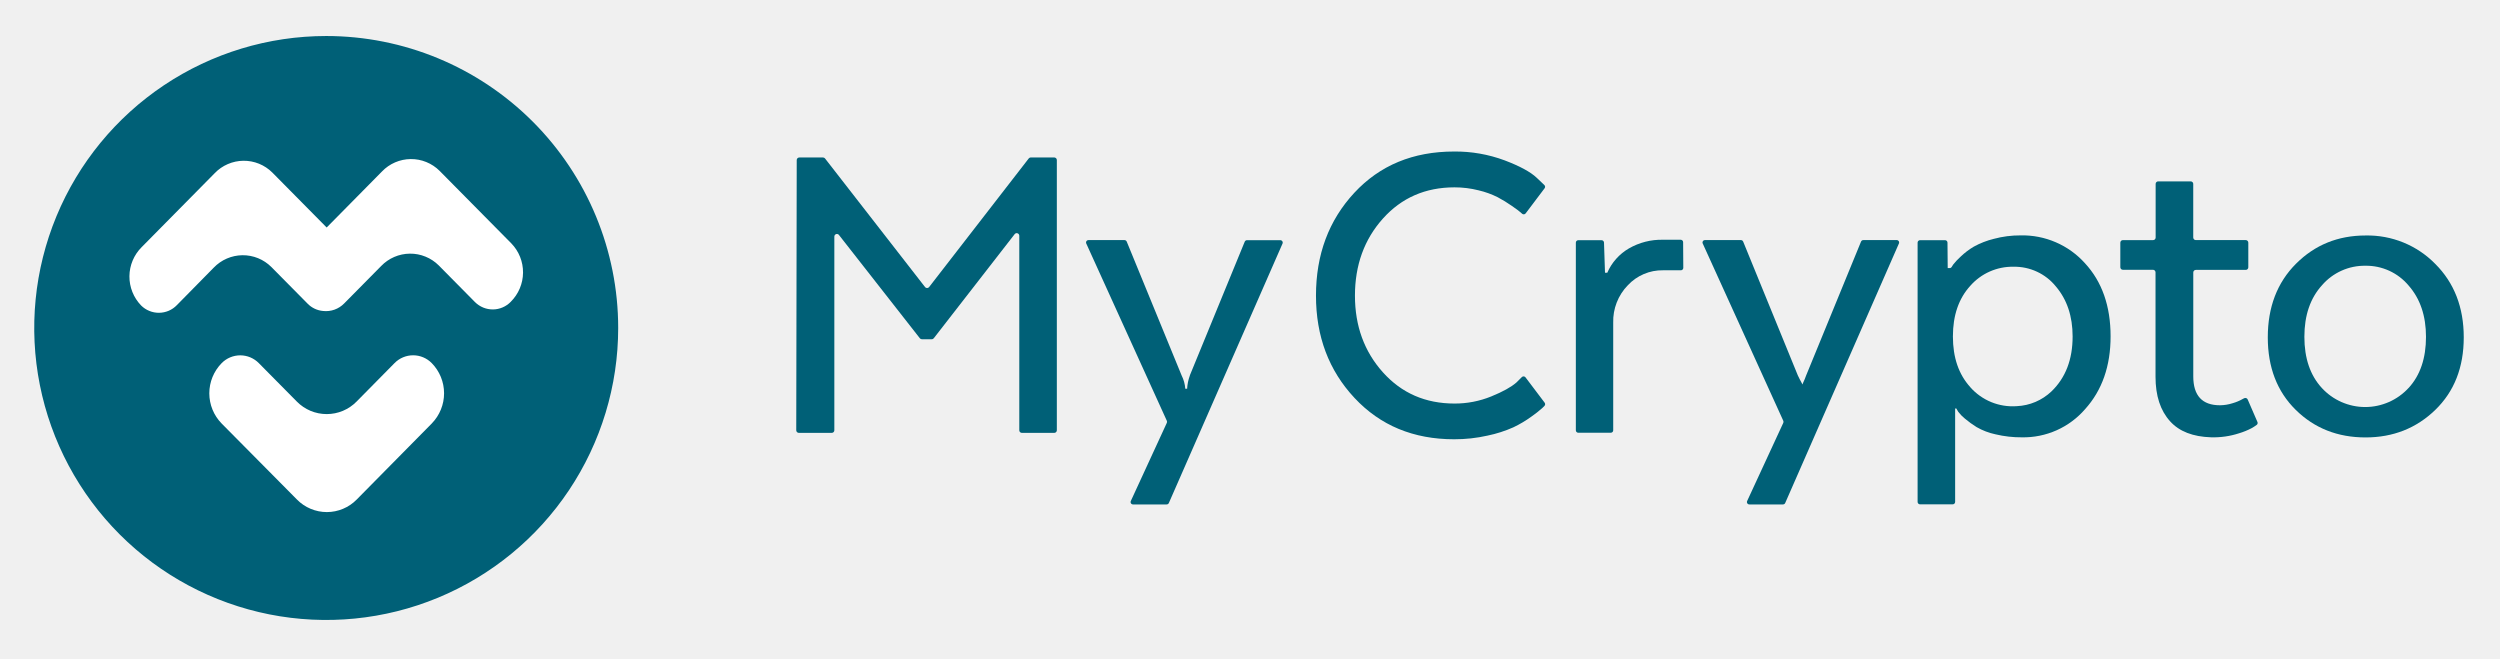
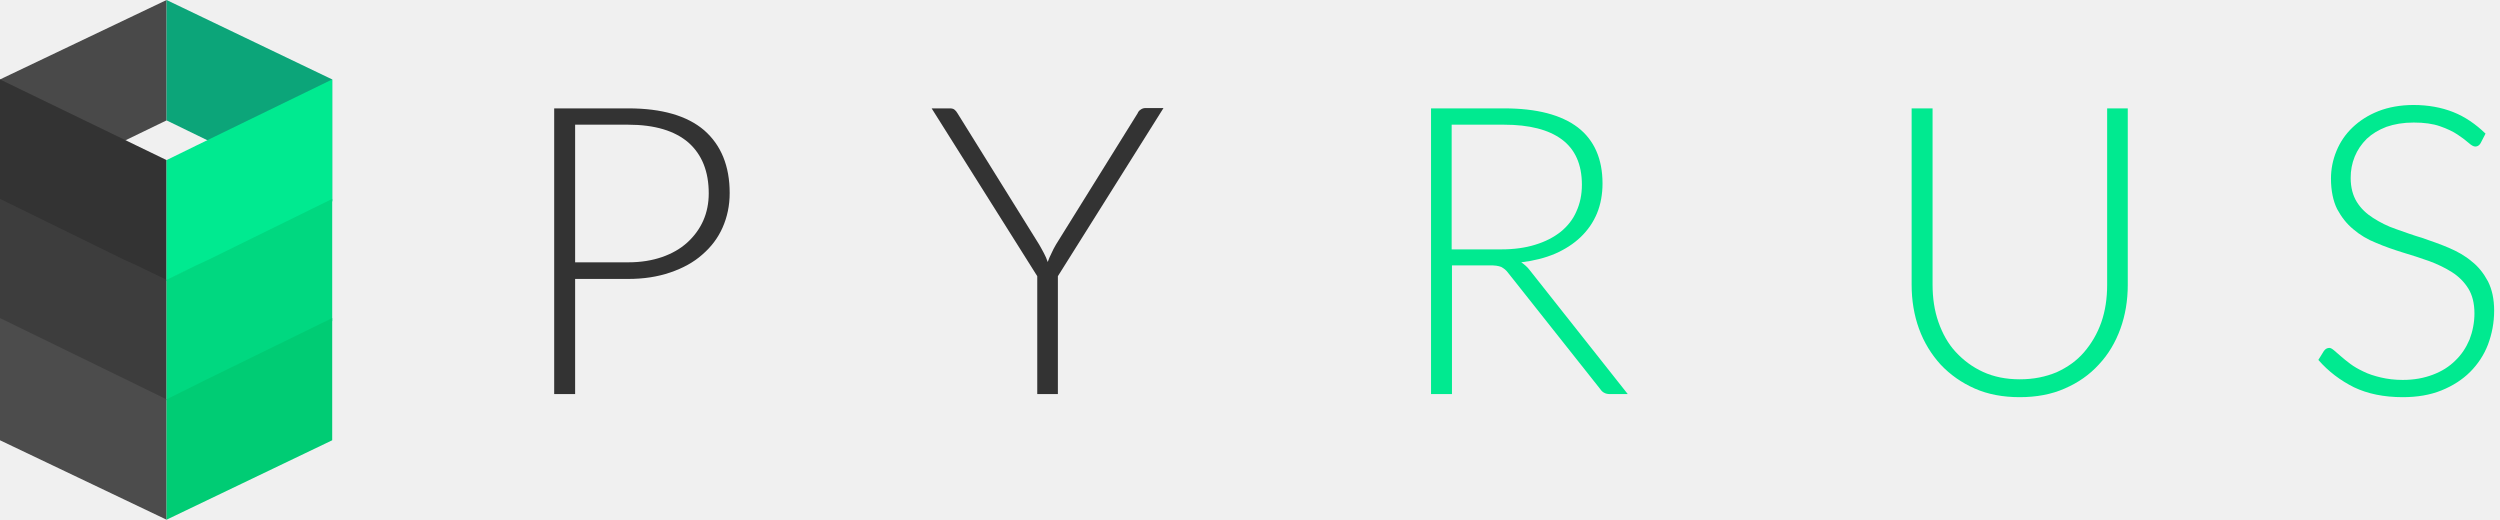
- <svg xmlns="http://www.w3.org/2000/svg" viewBox="0 0 148 39" fill="none">
-   <path d="M19.273 33.08C27.137 33.08 33.512 26.705 33.512 18.841C33.512 10.977 27.137 4.603 19.273 4.603C11.409 4.603 5.034 10.977 5.034 18.841C5.034 26.705 11.409 33.08 19.273 33.08Z" fill="white" />
-   <path d="M19.312 2.132C15.893 2.132 12.551 3.146 9.709 5.045C6.866 6.944 4.651 9.644 3.342 12.802C2.034 15.961 1.692 19.436 2.359 22.789C3.026 26.142 4.672 29.222 7.089 31.64C9.507 34.057 12.587 35.703 15.94 36.37C19.293 37.037 22.768 36.695 25.927 35.386C29.085 34.078 31.785 31.863 33.684 29.02C35.583 26.178 36.597 22.836 36.597 19.417C36.597 14.833 34.776 10.436 31.534 7.195C28.293 3.953 23.896 2.132 19.312 2.132ZM25.563 25.068L21.115 29.574C20.885 29.809 20.61 29.995 20.306 30.122C20.003 30.249 19.677 30.315 19.349 30.315C19.02 30.315 18.694 30.249 18.391 30.122C18.087 29.995 17.812 29.809 17.582 29.574L13.123 25.074C12.654 24.597 12.391 23.954 12.391 23.285C12.391 22.616 12.654 21.974 13.123 21.497C13.266 21.351 13.438 21.235 13.626 21.156C13.815 21.077 14.018 21.036 14.223 21.036C14.427 21.036 14.63 21.077 14.819 21.156C15.007 21.235 15.179 21.351 15.322 21.497L17.574 23.774C17.805 24.008 18.08 24.194 18.383 24.322C18.687 24.449 19.012 24.514 19.341 24.514C19.67 24.514 19.996 24.449 20.299 24.322C20.603 24.194 20.878 24.008 21.108 23.774L23.358 21.494C23.501 21.348 23.672 21.232 23.861 21.153C24.05 21.074 24.253 21.033 24.457 21.033C24.662 21.033 24.865 21.074 25.053 21.153C25.242 21.232 25.413 21.348 25.557 21.494C26.025 21.97 26.288 22.611 26.289 23.279C26.29 23.947 26.029 24.589 25.563 25.067V25.068ZM30.24 17.864C30.103 18.006 29.939 18.119 29.758 18.197C29.577 18.275 29.382 18.317 29.185 18.319C28.988 18.32 28.792 18.283 28.61 18.209C28.427 18.134 28.261 18.024 28.121 17.885L25.973 15.712C25.748 15.488 25.481 15.311 25.187 15.192C24.893 15.072 24.578 15.012 24.261 15.016C23.944 15.019 23.631 15.086 23.34 15.211C23.048 15.337 22.785 15.52 22.565 15.748L20.375 17.964C20.215 18.128 20.019 18.254 19.803 18.331C19.588 18.408 19.357 18.435 19.129 18.41C18.782 18.381 18.457 18.228 18.213 17.979L16.064 15.806C15.839 15.582 15.572 15.405 15.279 15.285C14.985 15.166 14.67 15.106 14.353 15.109C14.036 15.113 13.723 15.179 13.431 15.305C13.14 15.431 12.877 15.613 12.657 15.841L10.472 18.062C10.335 18.204 10.172 18.318 9.991 18.396C9.809 18.474 9.615 18.515 9.417 18.517C9.22 18.519 9.025 18.482 8.842 18.407C8.659 18.333 8.493 18.223 8.354 18.084C7.905 17.619 7.656 16.997 7.662 16.351C7.668 15.706 7.928 15.088 8.385 14.632L12.712 10.251C12.931 10.022 13.194 9.84 13.486 9.714C13.777 9.588 14.09 9.521 14.407 9.517C14.724 9.514 15.039 9.573 15.333 9.692C15.627 9.812 15.894 9.988 16.119 10.212L19.339 13.468L22.616 10.149C22.835 9.92 23.099 9.738 23.39 9.612C23.681 9.486 23.994 9.42 24.312 9.417C24.629 9.413 24.944 9.473 25.237 9.593C25.531 9.712 25.798 9.889 26.023 10.113L30.271 14.409C30.721 14.873 30.97 15.496 30.964 16.142C30.958 16.788 30.698 17.406 30.24 17.862V17.864Z" fill="#006077" />
-   <path d="M60.071 13.858L55.28 20.024C55.266 20.042 55.248 20.057 55.227 20.067C55.207 20.078 55.184 20.083 55.161 20.083H54.575C54.553 20.083 54.53 20.078 54.509 20.068C54.489 20.058 54.47 20.043 54.456 20.026L49.665 13.909C49.646 13.884 49.619 13.866 49.589 13.857C49.558 13.848 49.526 13.849 49.496 13.859C49.467 13.869 49.441 13.889 49.422 13.914C49.404 13.94 49.394 13.97 49.393 14.002V25.474C49.393 25.514 49.377 25.553 49.349 25.581C49.32 25.61 49.281 25.626 49.241 25.626H47.291C47.25 25.626 47.211 25.61 47.183 25.581C47.154 25.553 47.138 25.514 47.138 25.474L47.166 9.476C47.166 9.456 47.169 9.436 47.177 9.417C47.185 9.398 47.196 9.382 47.211 9.367C47.225 9.353 47.242 9.342 47.261 9.334C47.279 9.327 47.299 9.323 47.319 9.323H48.723C48.746 9.323 48.769 9.329 48.79 9.339C48.81 9.349 48.828 9.364 48.843 9.382L54.763 16.994C54.777 17.012 54.795 17.027 54.816 17.037C54.837 17.047 54.859 17.052 54.883 17.052C54.906 17.052 54.929 17.047 54.949 17.037C54.97 17.027 54.988 17.012 55.003 16.994L60.9 9.382C60.914 9.364 60.932 9.349 60.953 9.339C60.974 9.328 60.997 9.323 61.02 9.323H62.421C62.46 9.325 62.497 9.342 62.524 9.371C62.55 9.399 62.565 9.437 62.565 9.476V25.474C62.565 25.514 62.549 25.553 62.52 25.581C62.492 25.61 62.453 25.626 62.413 25.626H60.494C60.454 25.626 60.415 25.61 60.386 25.581C60.358 25.553 60.342 25.514 60.342 25.474V13.952C60.341 13.921 60.331 13.89 60.312 13.865C60.294 13.84 60.268 13.821 60.239 13.811C60.209 13.8 60.178 13.8 60.148 13.808C60.118 13.816 60.091 13.834 60.071 13.858Z" fill="#006077" />
-   <path d="M69.063 29.863H67.083C67.057 29.865 67.032 29.859 67.009 29.848C66.986 29.836 66.967 29.819 66.953 29.797C66.939 29.776 66.932 29.751 66.931 29.725C66.93 29.7 66.935 29.674 66.948 29.652L69.076 25.033C69.085 25.014 69.09 24.993 69.09 24.971C69.09 24.95 69.085 24.929 69.076 24.91L64.31 14.423C64.298 14.401 64.292 14.376 64.294 14.35C64.295 14.325 64.303 14.3 64.316 14.279C64.33 14.258 64.349 14.24 64.372 14.229C64.394 14.217 64.42 14.212 64.445 14.213H66.559C66.59 14.211 66.62 14.219 66.646 14.236C66.672 14.252 66.692 14.277 66.703 14.305L69.952 22.227C70.076 22.473 70.15 22.741 70.169 23.015H70.278C70.292 22.748 70.346 22.484 70.44 22.233V22.221L73.687 14.311C73.698 14.282 73.718 14.258 73.744 14.241C73.77 14.225 73.8 14.217 73.831 14.219H75.786C75.811 14.217 75.836 14.223 75.859 14.234C75.881 14.245 75.9 14.263 75.914 14.284C75.928 14.305 75.936 14.329 75.938 14.354C75.939 14.38 75.934 14.405 75.922 14.428L69.198 29.773C69.188 29.799 69.169 29.823 69.145 29.839C69.121 29.855 69.092 29.863 69.063 29.863Z" fill="#006077" />
-   <path d="M91.441 23.837C91.464 23.866 91.475 23.901 91.472 23.938C91.47 23.974 91.454 24.008 91.427 24.033L91.302 24.158C91.099 24.338 90.886 24.505 90.663 24.66C90.326 24.905 89.967 25.119 89.59 25.298C89.102 25.515 88.591 25.679 88.068 25.787C87.418 25.934 86.752 26.007 86.085 26.005C83.676 26.005 81.711 25.189 80.188 23.559C78.665 21.93 77.905 19.91 77.906 17.5C77.906 15.073 78.662 13.045 80.174 11.415C81.686 9.785 83.656 8.97 86.084 8.97C87.104 8.96 88.117 9.137 89.074 9.493C89.98 9.837 90.614 10.182 90.975 10.526L91.421 10.95C91.449 10.975 91.466 11.009 91.47 11.046C91.473 11.083 91.462 11.12 91.438 11.149L90.324 12.626C90.311 12.644 90.295 12.659 90.276 12.67C90.257 12.681 90.236 12.688 90.214 12.69C90.192 12.691 90.17 12.688 90.15 12.679C90.129 12.671 90.111 12.658 90.096 12.642L90.034 12.585C89.953 12.513 89.777 12.381 89.505 12.191C89.235 12.002 88.954 11.83 88.662 11.675C88.304 11.496 87.925 11.359 87.535 11.268C87.069 11.15 86.589 11.09 86.108 11.091C84.387 11.091 82.974 11.707 81.869 12.939C80.765 14.171 80.213 15.693 80.213 17.504C80.213 19.297 80.765 20.81 81.869 22.042C82.974 23.274 84.387 23.89 86.108 23.89C86.853 23.893 87.591 23.75 88.281 23.469C88.966 23.19 89.462 22.915 89.77 22.645L89.78 22.636L90.088 22.328C90.102 22.312 90.121 22.299 90.141 22.291C90.161 22.283 90.183 22.28 90.204 22.281C90.226 22.283 90.247 22.289 90.266 22.3C90.285 22.311 90.301 22.326 90.314 22.344L91.441 23.837Z" fill="#006077" />
-   <path d="M99.651 15.857C99.651 15.895 99.636 15.932 99.609 15.959C99.582 15.986 99.545 16.001 99.507 16.001H98.451C98.061 15.994 97.673 16.07 97.314 16.223C96.954 16.376 96.631 16.603 96.365 16.89C96.08 17.182 95.857 17.529 95.709 17.91C95.561 18.29 95.49 18.696 95.502 19.105V25.475C95.502 25.513 95.487 25.549 95.46 25.576C95.433 25.603 95.396 25.619 95.358 25.619H93.433C93.395 25.619 93.359 25.603 93.332 25.576C93.305 25.549 93.29 25.513 93.29 25.475V14.364C93.29 14.326 93.305 14.289 93.332 14.262C93.359 14.235 93.395 14.22 93.433 14.22H94.813C94.851 14.22 94.887 14.235 94.914 14.262C94.941 14.289 94.957 14.326 94.957 14.364L95.016 16.147H95.151C95.412 15.544 95.86 15.04 96.428 14.709C97.039 14.356 97.736 14.178 98.442 14.193H99.497C99.535 14.193 99.572 14.208 99.599 14.235C99.626 14.262 99.641 14.299 99.641 14.337L99.651 15.857Z" fill="#006077" />
-   <path d="M105.55 29.863H103.572C103.546 29.865 103.52 29.86 103.497 29.848C103.474 29.837 103.454 29.819 103.44 29.797C103.426 29.775 103.419 29.75 103.418 29.724C103.417 29.698 103.423 29.673 103.436 29.65L105.57 25.035C105.579 25.015 105.584 24.994 105.584 24.972C105.584 24.95 105.579 24.929 105.57 24.909L100.805 14.424C100.793 14.402 100.787 14.376 100.788 14.351C100.789 14.325 100.797 14.3 100.811 14.278C100.825 14.257 100.844 14.239 100.867 14.228C100.89 14.216 100.916 14.211 100.942 14.213H103.053C103.084 14.211 103.114 14.219 103.14 14.236C103.166 14.253 103.186 14.277 103.197 14.306L106.433 22.228C106.577 22.555 106.78 22.817 106.78 23.017H106.636C106.636 22.817 106.818 22.555 106.923 22.228L110.172 14.306C110.183 14.277 110.203 14.253 110.229 14.236C110.255 14.219 110.285 14.211 110.316 14.213H112.268C112.294 14.21 112.32 14.214 112.344 14.225C112.368 14.236 112.388 14.253 112.403 14.274C112.418 14.296 112.427 14.321 112.428 14.348C112.43 14.374 112.424 14.4 112.412 14.423L105.686 29.772C105.676 29.799 105.657 29.823 105.632 29.839C105.608 29.855 105.579 29.863 105.55 29.863Z" fill="#006077" />
-   <path d="M115.744 24.184V29.713C115.744 29.751 115.729 29.788 115.702 29.815C115.675 29.842 115.638 29.857 115.6 29.857H113.666C113.627 29.857 113.591 29.842 113.564 29.815C113.537 29.788 113.522 29.751 113.522 29.713V14.363C113.522 14.324 113.537 14.288 113.564 14.261C113.591 14.234 113.627 14.219 113.666 14.219H115.147C115.185 14.219 115.222 14.234 115.249 14.261C115.276 14.288 115.291 14.324 115.291 14.363L115.304 15.871H115.415C115.439 15.872 115.463 15.866 115.485 15.854C115.507 15.843 115.525 15.826 115.538 15.805L115.63 15.661C115.761 15.496 115.905 15.341 116.062 15.2C116.301 14.97 116.565 14.77 116.85 14.601C117.222 14.396 117.62 14.241 118.032 14.14C118.55 14.001 119.085 13.932 119.621 13.935C120.337 13.919 121.047 14.058 121.703 14.342C122.36 14.625 122.947 15.047 123.426 15.579C124.44 16.675 124.947 18.12 124.947 19.913C124.947 21.669 124.445 23.105 123.44 24.219C122.977 24.755 122.402 25.182 121.756 25.471C121.11 25.759 120.408 25.903 119.701 25.89C119.175 25.894 118.65 25.835 118.139 25.713C117.742 25.63 117.362 25.484 117.011 25.282C116.768 25.131 116.537 24.963 116.318 24.779C116.172 24.661 116.041 24.526 115.928 24.377L115.919 24.364L115.814 24.182L115.744 24.184ZM116.64 22.922C116.981 23.308 117.406 23.61 117.883 23.805C118.36 24 118.876 24.082 119.39 24.045C120.16 24.012 120.892 23.7 121.45 23.168C122.283 22.364 122.699 21.282 122.699 19.92C122.699 18.724 122.369 17.737 121.708 16.959C121.406 16.585 121.023 16.286 120.587 16.084C120.152 15.882 119.676 15.781 119.196 15.791C118.714 15.782 118.237 15.879 117.796 16.073C117.356 16.268 116.963 16.555 116.644 16.917C115.956 17.669 115.612 18.669 115.612 19.919C115.612 21.168 115.956 22.169 116.644 22.922H116.64Z" fill="#006077" />
-   <path d="M127.614 14.062V10.888C127.614 10.848 127.63 10.809 127.658 10.781C127.687 10.753 127.725 10.737 127.765 10.737H129.689C129.729 10.737 129.768 10.753 129.796 10.781C129.825 10.809 129.84 10.848 129.84 10.888V14.062C129.84 14.102 129.856 14.141 129.885 14.169C129.913 14.197 129.951 14.213 129.991 14.213H132.949C132.989 14.213 133.027 14.229 133.055 14.257C133.084 14.286 133.1 14.324 133.1 14.364V15.827C133.1 15.867 133.084 15.905 133.055 15.934C133.027 15.962 132.989 15.978 132.949 15.978H129.993C129.953 15.978 129.914 15.994 129.886 16.022C129.858 16.05 129.842 16.089 129.842 16.129V22.28C129.842 23.422 130.369 23.992 131.424 23.992C131.678 23.989 131.93 23.948 132.172 23.87C132.385 23.809 132.591 23.723 132.783 23.612L132.856 23.575C132.875 23.566 132.895 23.56 132.916 23.559C132.936 23.558 132.957 23.561 132.977 23.568C132.996 23.575 133.014 23.586 133.029 23.601C133.044 23.615 133.056 23.632 133.064 23.651L133.639 24.977C133.653 25.008 133.657 25.042 133.649 25.074C133.641 25.107 133.621 25.136 133.594 25.156C133.497 25.227 133.395 25.293 133.289 25.351C133.055 25.474 132.81 25.573 132.557 25.649C132.022 25.824 131.461 25.905 130.898 25.889C129.818 25.855 129.009 25.54 128.47 24.941C127.894 24.307 127.607 23.429 127.607 22.306V16.122C127.607 16.082 127.591 16.043 127.563 16.015C127.534 15.987 127.496 15.971 127.456 15.971H125.674C125.634 15.971 125.595 15.955 125.567 15.927C125.539 15.898 125.523 15.86 125.523 15.82V14.366C125.523 14.325 125.539 14.287 125.567 14.259C125.595 14.23 125.634 14.215 125.674 14.215H127.463C127.483 14.215 127.503 14.211 127.521 14.203C127.539 14.195 127.556 14.184 127.57 14.17C127.584 14.156 127.595 14.139 127.603 14.12C127.61 14.102 127.614 14.082 127.614 14.062Z" fill="#006077" />
-   <path d="M144.168 24.267C143.046 25.353 141.669 25.896 140.039 25.896C138.391 25.896 137.014 25.353 135.91 24.267C134.805 23.18 134.253 21.749 134.253 19.973C134.253 18.18 134.81 16.727 135.924 15.613C137.038 14.498 138.411 13.941 140.041 13.941C140.807 13.925 141.57 14.066 142.28 14.355C142.99 14.645 143.633 15.077 144.17 15.626C145.293 16.748 145.854 18.197 145.854 19.972C145.854 21.747 145.292 23.178 144.168 24.267ZM142.586 22.972C143.275 22.221 143.619 21.211 143.619 19.943C143.619 18.697 143.275 17.682 142.586 16.9C142.274 16.528 141.883 16.23 141.441 16.028C140.999 15.826 140.518 15.725 140.032 15.732C139.546 15.725 139.064 15.824 138.621 16.023C138.177 16.222 137.783 16.515 137.465 16.883C136.768 17.65 136.419 18.668 136.419 19.939C136.419 21.209 136.763 22.219 137.452 22.968C137.778 23.323 138.175 23.607 138.617 23.801C139.059 23.995 139.536 24.096 140.019 24.096C140.502 24.096 140.979 23.995 141.421 23.801C141.863 23.607 142.26 23.323 142.586 22.968V22.972Z" fill="#006077" />
+ <svg xmlns="http://www.w3.org/2000/svg" version="1.1" id="Layer_1" x="0px" y="0px" viewBox="0 0 812 168.8" style="enable-background:new 0 0 812 168.8;" xml:space="preserve">
+   <style type="text/css">
+ 	.st0{enable-background:new    ;}
+ 	.st1{fill:#333333;}
+ 	.st2{fill:#00EA90;}
+ 	.st3{fill:#494949;}
+ 	.st4{fill:#0CA579;}
+ 	.st5{fill:#3D3D3D;}
+ 	.st6{fill:#4C4C4C;}
+ 	.st7{fill:#00D880;}
+ 	.st8{fill:#00CC74;}
+ 	.st9{display:none;}
+ 	.st10{display:inline;}
+ </style>
+   <g id="Layer_1_1_">
+     <g class="st0">
+       <path class="st1" d="M204.1,35.2c10.9,0,19.1,2.4,24.6,7.1c5.5,4.8,8.3,11.6,8.3,20.4c0,4.1-0.8,7.8-2.3,11.2    c-1.5,3.4-3.7,6.3-6.6,8.8c-2.8,2.5-6.3,4.4-10.4,5.8c-4.1,1.4-8.6,2.1-13.7,2.1h-17.2V128h-6.8V35.2H204.1z M204.1,85.2    c4.1,0,7.7-0.6,10.9-1.7c3.2-1.1,6-2.7,8.2-4.7c2.2-2,4-4.4,5.2-7.1c1.2-2.7,1.8-5.7,1.8-8.9c0-7.1-2.2-12.6-6.6-16.5    c-4.4-3.8-10.9-5.8-19.6-5.8h-17.2v44.7H204.1z" />
+     </g>
+     <g>
+       <g class="st0">
+         <path class="st2" d="M656,123.2c4.5,0,8.4-0.8,12-2.3c3.5-1.6,6.5-3.7,8.9-6.5c2.4-2.8,4.3-6,5.6-9.7c1.3-3.7,1.9-7.8,1.9-12.1     V35.2h6.7v57.3c0,5.1-0.8,9.9-2.4,14.3c-1.6,4.4-3.9,8.3-7,11.6c-3,3.3-6.7,5.9-11.1,7.8c-4.3,1.9-9.2,2.8-14.6,2.8     c-5.4,0-10.3-0.9-14.6-2.8c-4.3-1.9-8-4.5-11.1-7.8c-3-3.3-5.4-7.2-7-11.6c-1.6-4.4-2.4-9.2-2.4-14.3V35.2h6.8v57.3     c0,4.3,0.6,8.4,1.9,12.1s3.1,7,5.6,9.7s5.4,4.9,8.9,6.5C647.6,122.4,651.6,123.2,656,123.2z" />
+       </g>
+     </g>
+     <g>
+       <g class="st0">
+         <path class="st2" d="M528.7,128H523c-0.7,0-1.4-0.1-1.9-0.4c-0.5-0.2-1-0.7-1.4-1.3l-29.8-37.6c-0.4-0.5-0.7-0.9-1.1-1.2     c-0.4-0.3-0.8-0.6-1.2-0.8c-0.5-0.2-1-0.3-1.6-0.4c-0.6-0.1-1.4-0.1-2.3-0.1h-12.1V128h-6.8V35.2h23.7c10.7,0,18.6,2.1,24,6.2     c5.3,4.1,8,10.2,8,18.2c0,3.5-0.6,6.8-1.8,9.7c-1.2,2.9-3,5.5-5.3,7.7c-2.3,2.2-5.1,4-8.3,5.4c-3.3,1.4-6.9,2.3-11,2.8     c1,0.7,2,1.5,2.8,2.6L528.7,128z M487.6,81c4.1,0,7.8-0.5,11-1.5c3.3-1,6-2.4,8.3-4.2c2.2-1.8,4-4,5.1-6.6     c1.2-2.6,1.8-5.5,1.8-8.7c0-6.6-2.2-11.5-6.5-14.7s-10.6-4.8-18.8-4.8h-17V81H487.6z" />
+       </g>
+     </g>
+     <g class="st0">
+       <path class="st1" d="M343.6,89.7V128h-6.7V89.7l-34.3-54.5h5.9c0.6,0,1.1,0.1,1.5,0.4c0.4,0.3,0.7,0.7,1,1.2l26.5,42.6    c0.6,1,1.1,2,1.6,2.9c0.5,0.9,0.9,1.9,1.2,2.8c0.3-0.9,0.7-1.8,1.2-2.8c0.4-0.9,0.9-1.9,1.5-2.9l26.5-42.6c0.2-0.5,0.5-0.9,1-1.2    c0.4-0.3,0.9-0.5,1.5-0.5h5.9L343.6,89.7z" />
+     </g>
+     <g>
+       <g class="st0">
+         <path class="st2" d="M805.7,46.5c-0.4,0.7-1,1.1-1.7,1.1c-0.6,0-1.3-0.4-2.2-1.2c-0.9-0.8-2.1-1.7-3.6-2.7     c-1.5-1-3.4-1.9-5.7-2.7s-5.1-1.2-8.5-1.2c-3.4,0-6.3,0.5-8.9,1.4c-2.6,1-4.7,2.3-6.4,3.9c-1.7,1.7-3,3.6-3.9,5.8     c-0.9,2.2-1.3,4.5-1.3,6.9c0,3.1,0.7,5.7,2,7.8c1.3,2.1,3.1,3.8,5.3,5.2c2.2,1.4,4.7,2.7,7.4,3.6c2.8,1,5.6,2,8.6,2.9     c2.9,1,5.8,2,8.6,3.2c2.8,1.2,5.3,2.6,7.4,4.4c2.2,1.7,3.9,3.9,5.3,6.5c1.3,2.6,2,5.7,2,9.5c0,3.9-0.7,7.5-2,11     c-1.3,3.4-3.3,6.4-5.8,8.9c-2.5,2.5-5.6,4.5-9.3,6c-3.7,1.5-7.9,2.2-12.6,2.2c-6.1,0-11.4-1.1-15.8-3.2     c-4.4-2.2-8.3-5.1-11.6-8.9l1.8-2.9c0.5-0.7,1.1-1,1.8-1c0.4,0,0.9,0.3,1.5,0.8c0.6,0.5,1.4,1.2,2.2,1.9c0.9,0.8,1.9,1.6,3.1,2.5     c1.2,0.9,2.6,1.7,4.3,2.5c1.6,0.8,3.5,1.4,5.6,1.9s4.5,0.8,7.1,0.8c3.7,0,6.9-0.6,9.8-1.7c2.9-1.1,5.3-2.6,7.3-4.6     c2-1.9,3.5-4.2,4.6-6.8c1-2.6,1.6-5.5,1.6-8.5c0-3.3-0.7-6-2-8.1c-1.3-2.1-3.1-3.9-5.3-5.3s-4.7-2.6-7.4-3.6     c-2.8-1-5.6-1.9-8.6-2.8c-2.9-0.9-5.8-1.9-8.6-3.1c-2.8-1.1-5.3-2.6-7.4-4.4c-2.2-1.8-3.9-4-5.3-6.6c-1.3-2.6-2-6-2-9.9     c0-3.1,0.6-6.1,1.8-9s2.9-5.4,5.2-7.6c2.3-2.2,5.1-4,8.4-5.3c3.3-1.3,7.2-2,11.4-2c4.8,0,9.1,0.8,12.9,2.3     c3.8,1.5,7.3,3.9,10.5,7L805.7,46.5z" />
+       </g>
+     </g>
+     <g id="XMLID_9_">
+       <polygon class="st3" points="54.1,39.1 0,65.3 0,25.8 54.1,0   " />
+     </g>
+     <g id="XMLID_8_">
+       <polygon class="st4" points="54.1,0 107.9,25.8 107.9,65.3 54.1,39.1   " />
+     </g>
+     <g id="XMLID_6_">
+       <g id="XMLID_7_">
+         <polygon class="st1" points="44.4,47.3 0,25.8 0,65.5 3.2,67 44.2,86.7 48,88.3 54.1,91.2 54.1,85.5 54.1,81.8 54.1,52    " />
+         <polygon class="st5" points="0,64.6 0,104.2 0,104.3 3.2,105.8 44.2,125.3 54.1,130 54.1,120.6 54.1,90.9 44.4,86.2 40.6,84.5         " />
+         <polygon class="st6" points="0,103.3 0,143 54.1,168.8 54.1,129.7 40.6,123.1    " />
+         <polygon class="st2" points="54.1,91.2 59.9,88.3 63.7,86.7 104.9,67 107.9,65.5 107.9,25.8 63.7,47.3 54.1,52 54.1,81.8      54.1,85.5    " />
+         <polygon class="st7" points="54.1,130 63.9,125.3 104.9,105.8 107.9,104.3 107.9,104.2 107.9,64.6 67.4,84.5 63.7,86.2      54.1,90.9 54.1,120.6    " />
+         <polygon class="st8" points="54.1,168.8 107.9,143 107.9,103.3 67.4,123.1 54.1,129.7    " />
+         <path class="st4" d="M67.4,131" />
+         <path class="st4" d="M107.9,111.2" />
+       </g>
+     </g>
+   </g>
+   <g id="Layer_2" class="st9">
+     <g class="st10">
+       <g id="XMLID_20_">
+         <polygon class="st3" points="54.3,-152 0.2,-125.8 0.2,-165.3 54.3,-191.2    " />
+       </g>
+       <g id="XMLID_19_">
+         <polygon class="st4" points="54.3,-191.2 108.1,-165.3 108.1,-125.8 54.3,-152    " />
+       </g>
+       <g id="XMLID_11_">
+         <g id="XMLID_1_">
+           <polygon class="st1" points="44.6,-143.8 0.2,-165.3 0.2,-125.6 3.4,-124.1 44.4,-104.5 48.1,-102.8 54.3,-100 54.3,-105.6       54.3,-109.3 54.3,-139.1     " />
+           <polygon class="st1" points="0.2,-122.6 0.2,-83.1 0.2,-82.9 3.4,-81.4 44.4,-62 54.3,-57.3 54.3,-66.6 54.3,-96.4 44.6,-101.1       40.8,-102.8     " />
+           <polygon class="st3" points="3.4,-124.1 44.4,-104.5 40.8,-102.8 0.2,-122.6     " />
+           <polygon class="st1" points="0.2,-79.9 0.2,-40.2 54.3,-14.4 54.3,-53.5 40.8,-60.1     " />
+           <polygon class="st3" points="44.4,-62 40.8,-60.1 0.2,-79.9 3.4,-81.4     " />
+           <polygon class="st2" points="54.3,-100 60.1,-102.8 63.9,-104.5 105.1,-124.1 108.1,-125.6 108.1,-165.3 63.9,-143.8       54.3,-139.1 54.3,-109.3 54.3,-105.6     " />
+           <polygon class="st2" points="54.3,-57.3 64.1,-62 105.1,-81.4 108.1,-82.9 108.1,-83.1 108.1,-122.6 67.6,-102.8 63.9,-101.1       54.3,-96.4 54.3,-66.6     " />
+           <polygon class="st2" points="54.3,-14.4 108.1,-40.2 108.1,-79.9 67.6,-60.1 54.3,-53.5     " />
+           <polygon class="st4" points="108.1,-79.9 67.6,-60.1 64.1,-62 105.1,-81.4     " />
+           <polygon class="st4" points="108.1,-122.6 67.6,-102.8 63.9,-104.5 105.1,-124.1     " />
+         </g>
+       </g>
+     </g>
+   </g>
</svg>
